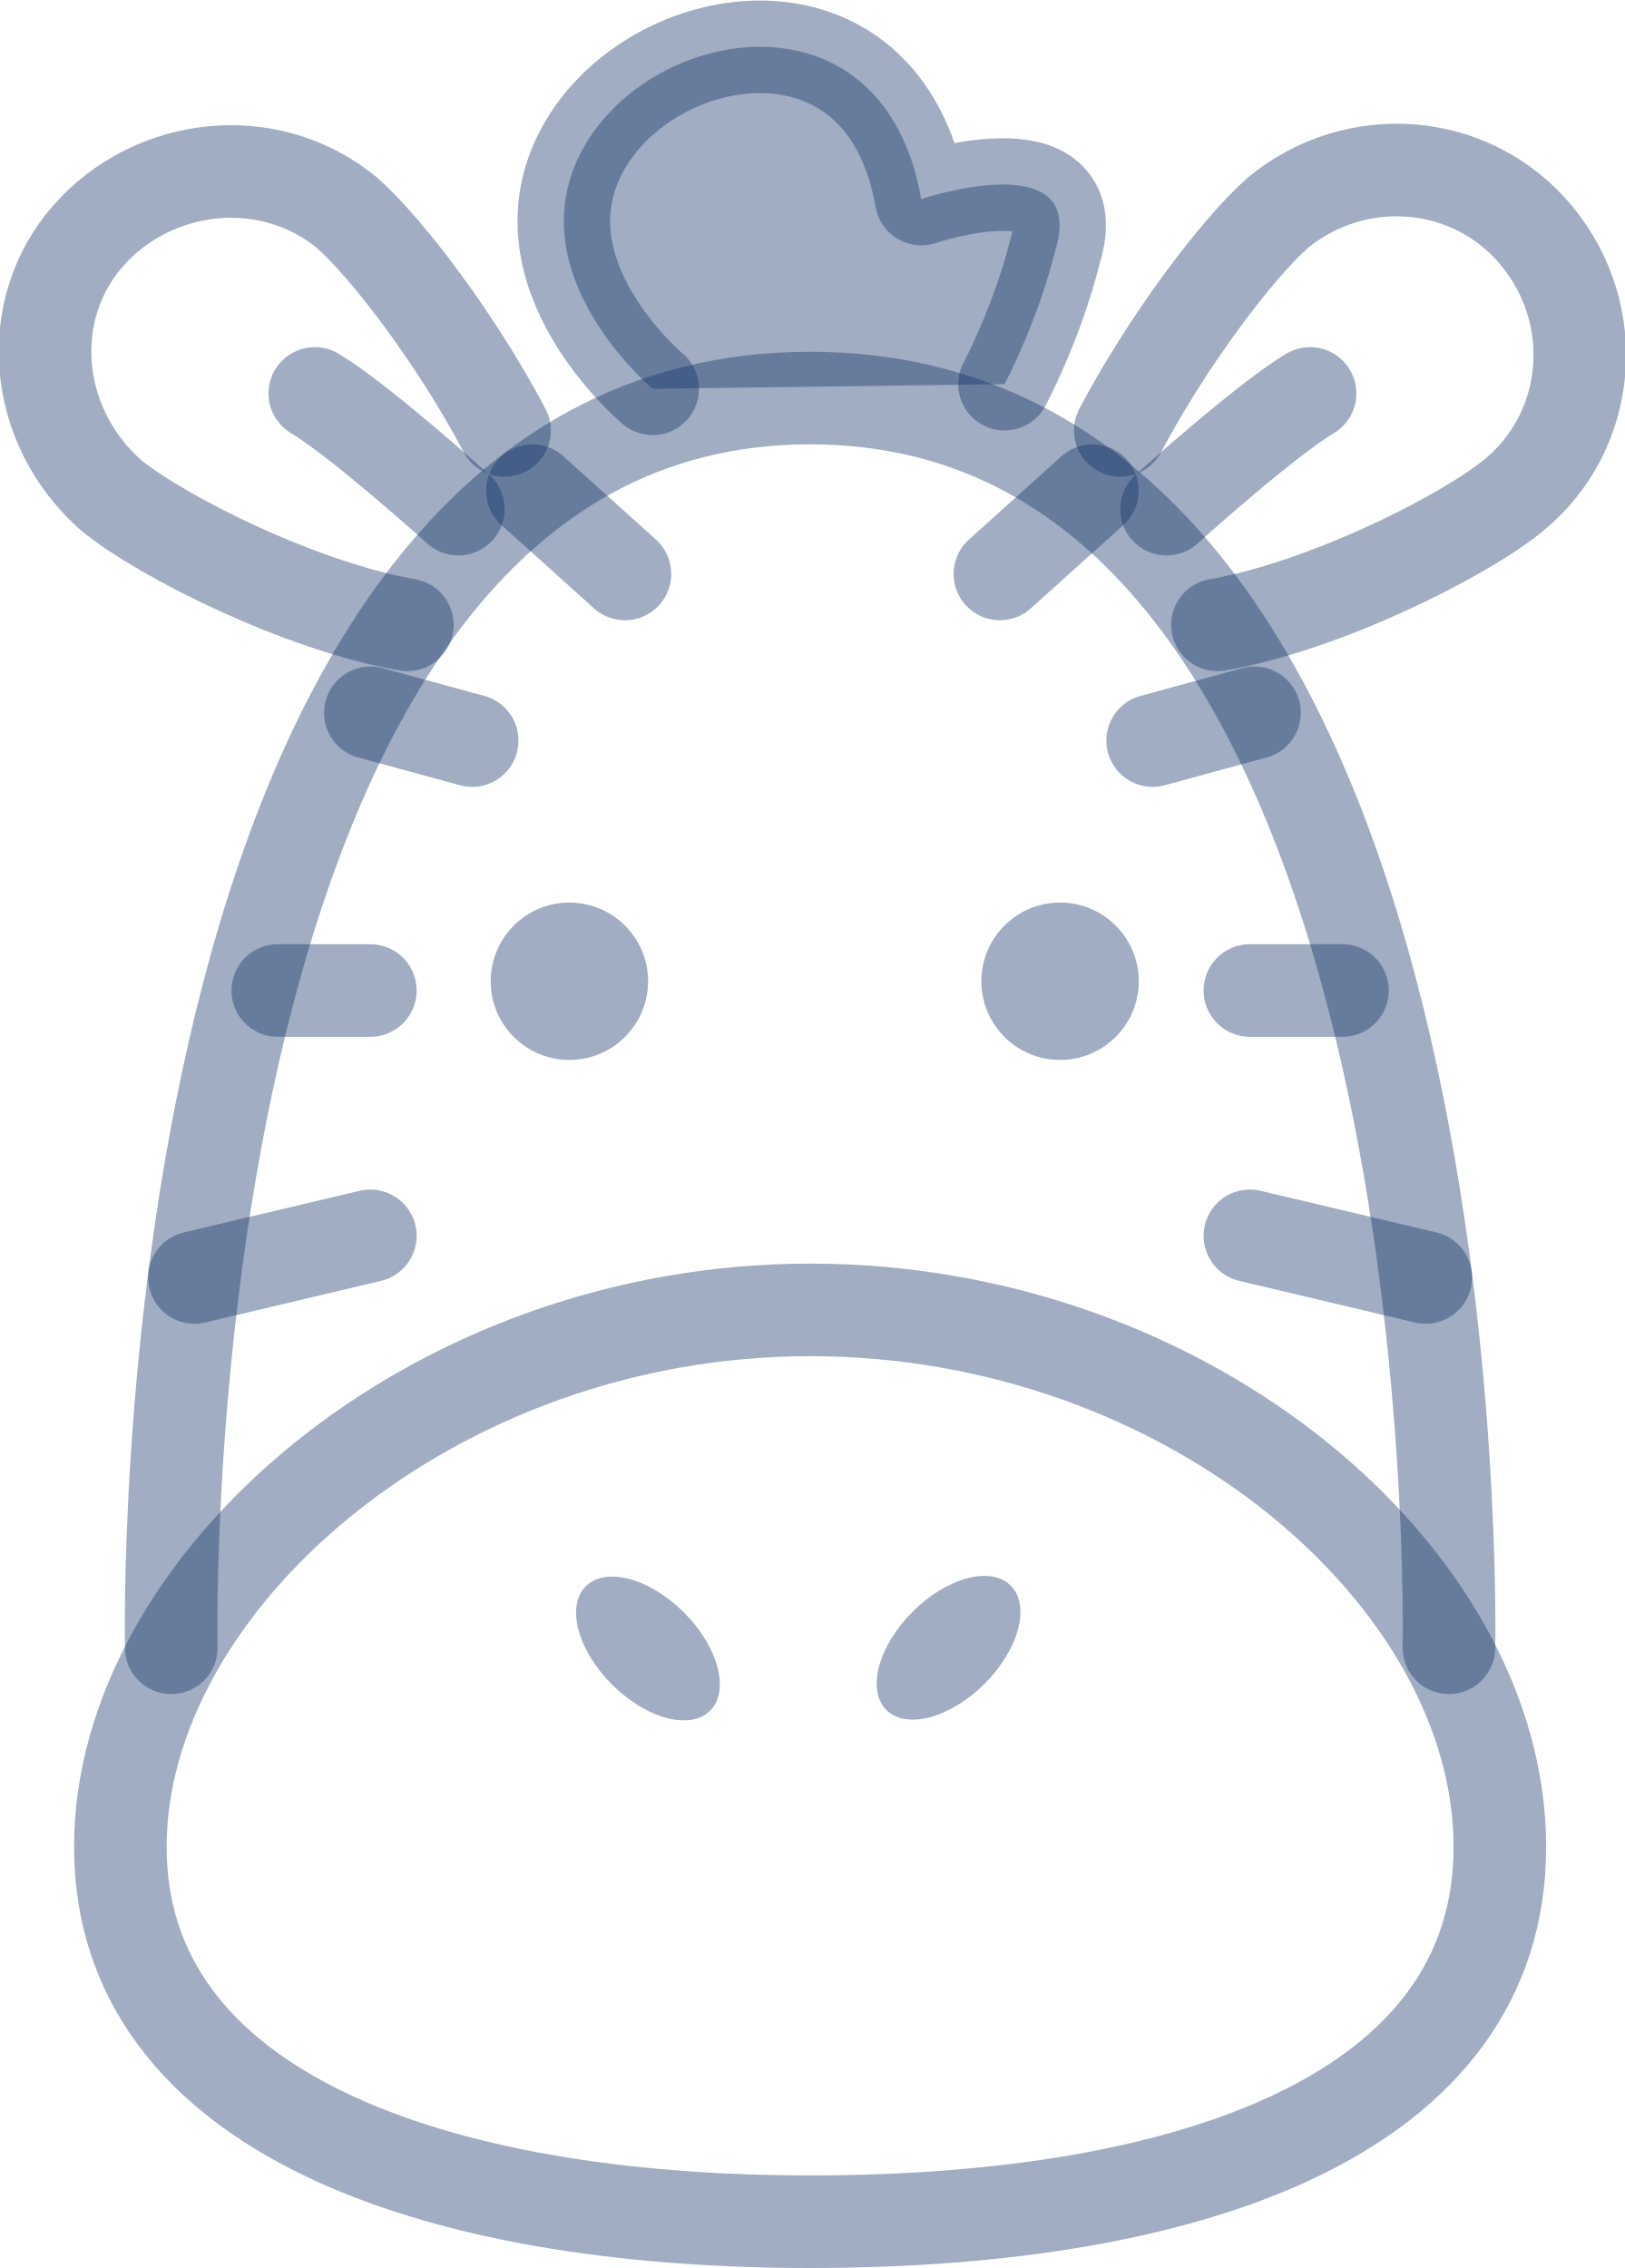
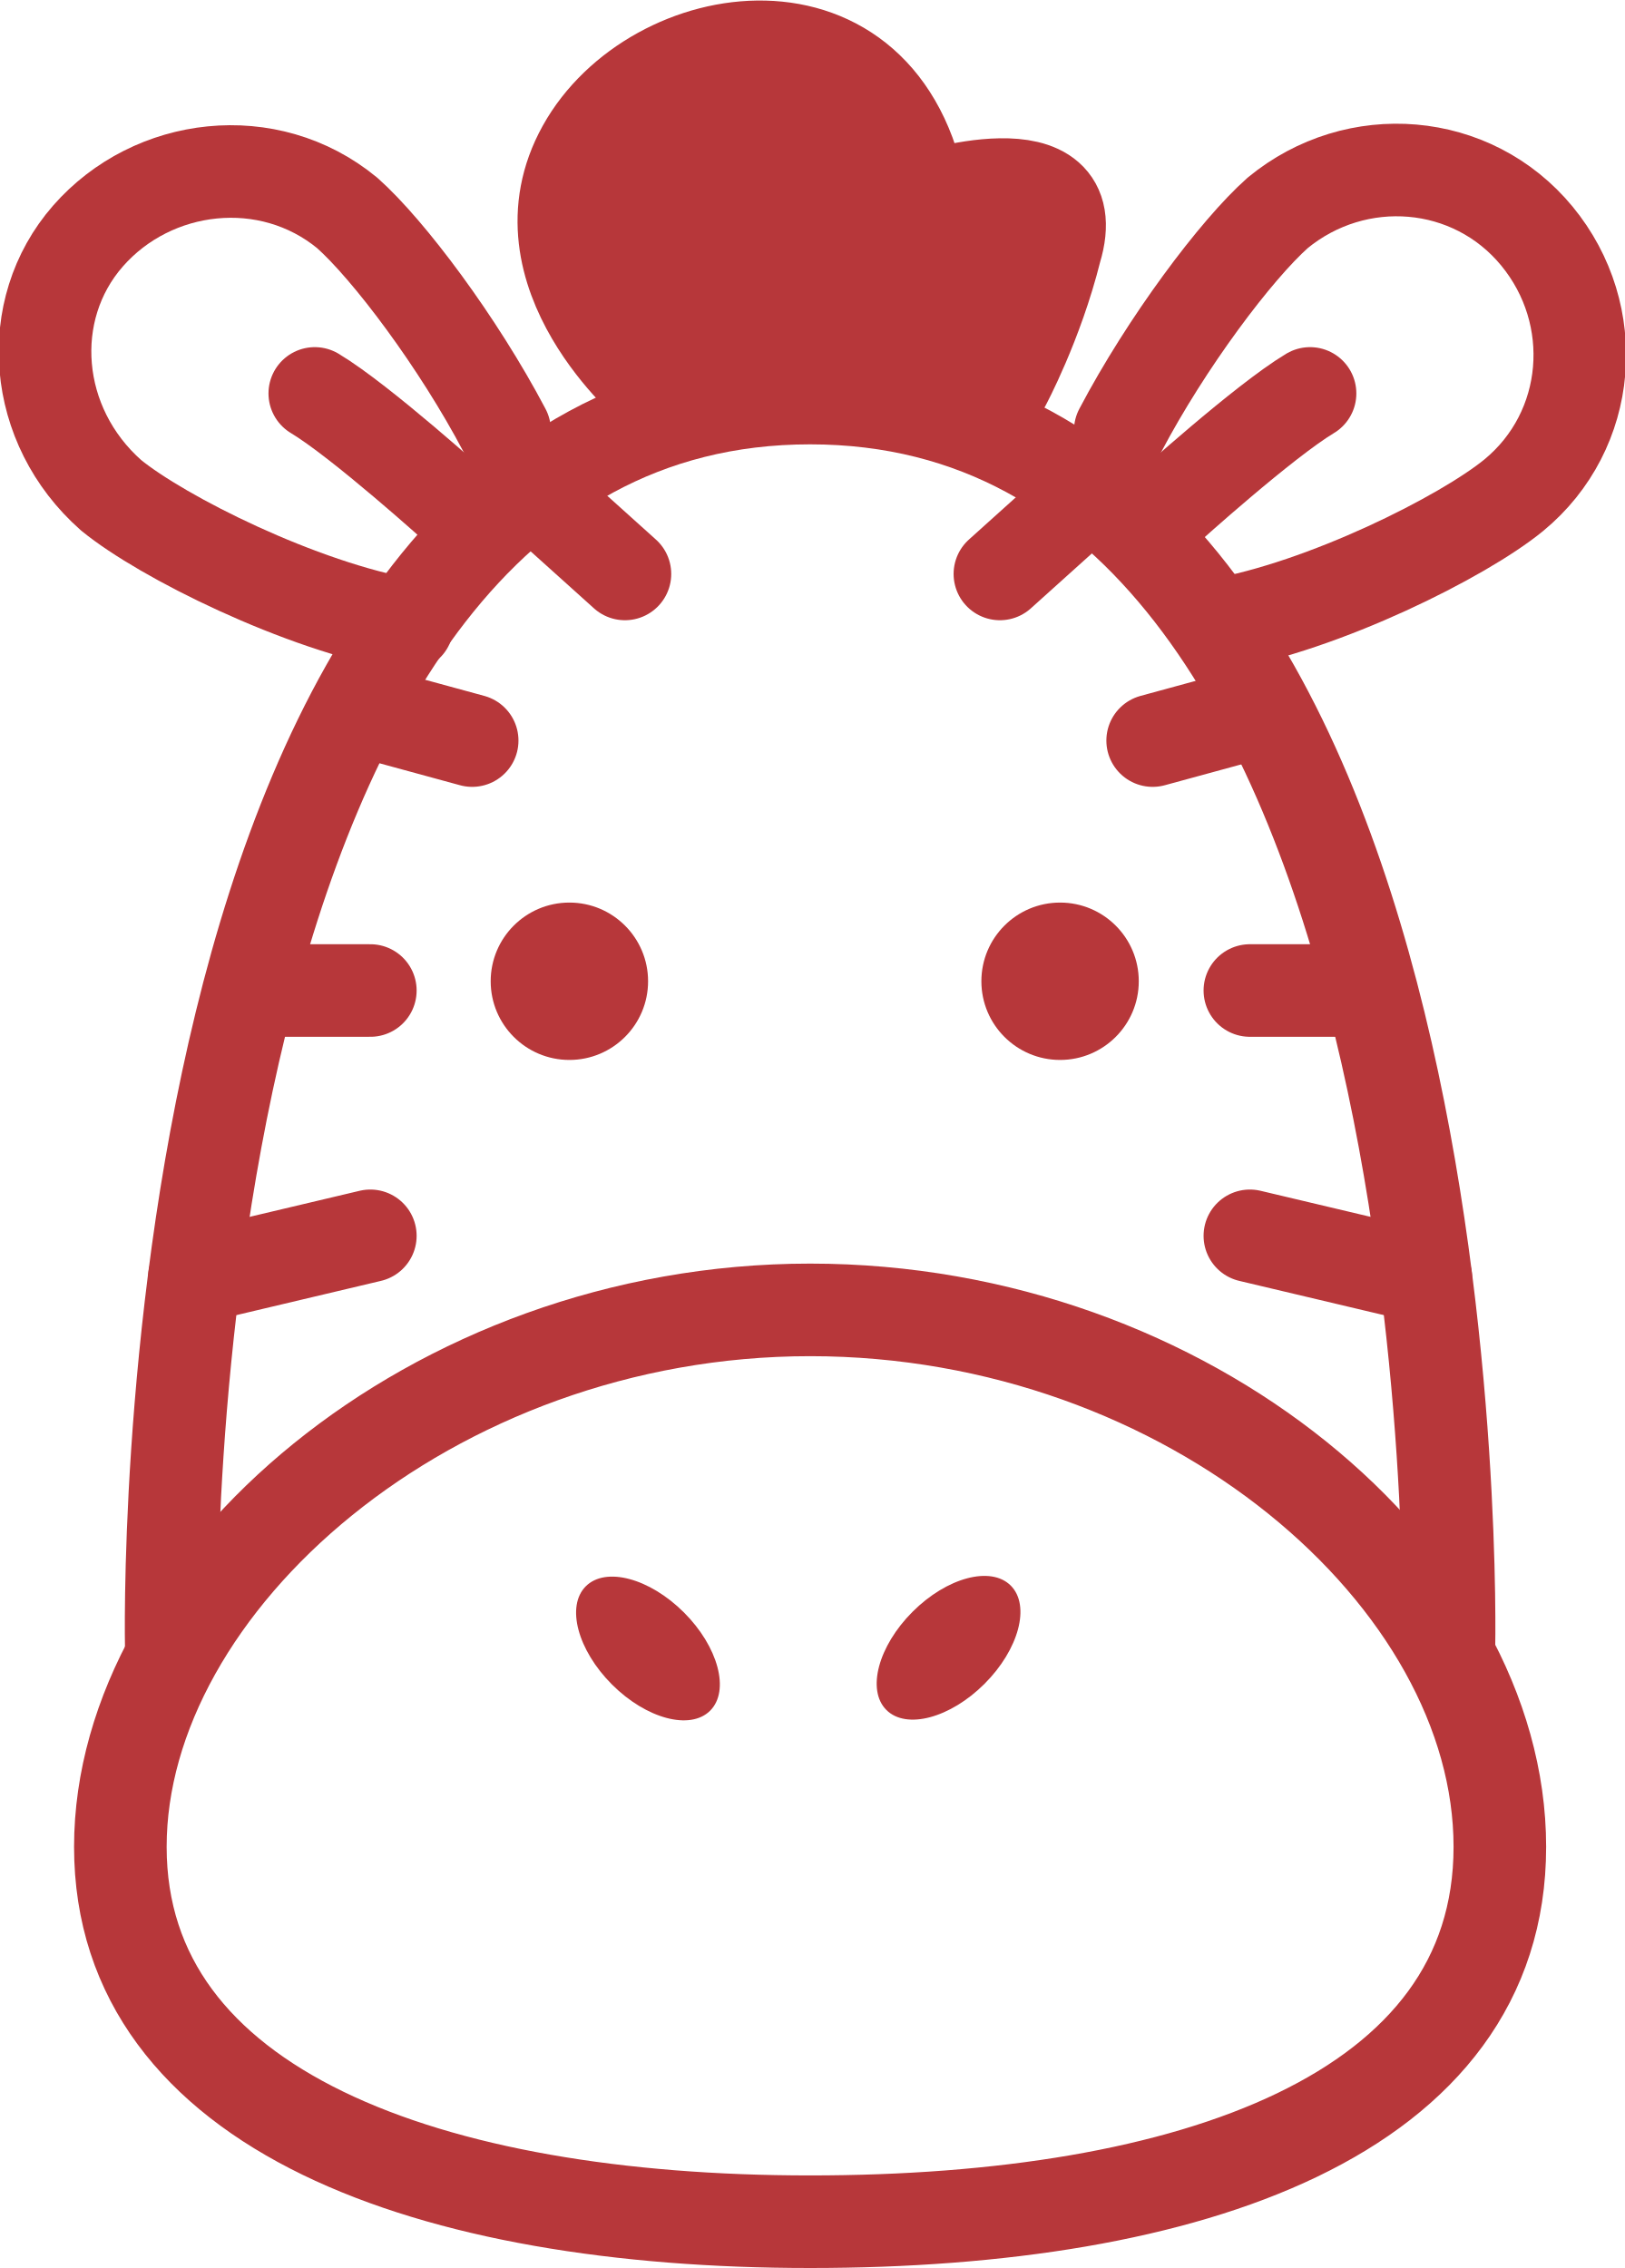
<svg xmlns="http://www.w3.org/2000/svg" version="1.1" x="0px" y="0px" width="35.1px" height="49px" viewBox="0 0 35.1 49" style="enable-background:new 0 0 35.1 49;" xml:space="preserve">
  <style type="text/css">
- 	.st0{fill:none;stroke:rgba(19, 51, 104, .4);stroke-width:2;stroke-linecap:round;stroke-linejoin:round;stroke-miterlimit:10;}
- 	.st1{fill:rgba(19, 51, 104, .4);}
- 	.st2{fill:rgba(19, 51, 104, .4);stroke:rgba(19, 51, 104, .4);stroke-width:2;stroke-linecap:round;stroke-linejoin:round;stroke-miterlimit:10;}
+ 	.st0{fill:none;stroke:#b7373a;stroke-width:2;stroke-linecap:round;stroke-linejoin:round;stroke-miterlimit:10;}
+ 	.st1{fill:#b7373a;}
+ 	.st2{fill:#b7373a;stroke:#b7373a;stroke-width:2;stroke-linecap:round;stroke-linejoin:round;stroke-miterlimit:10;}
</style>
  <defs>
</defs>
  <g>
    <path class="st0" d="M32.4,39.9c0,5.8-6.7,8.1-14.9,8.1S2.6,45.6,2.6,39.9s6.7-11.6,14.9-11.6S32.4,34.1,32.4,39.9z" />
    <g>
      <ellipse transform="matrix(0.7071 -0.7071 0.7071 0.7071 -21.0746 20.3421)" class="st1" cx="14" cy="35.6" rx="1.1" ry="1.9" />
      <ellipse transform="matrix(0.7071 -0.7071 0.7071 0.7071 -19.1773 24.9228)" class="st1" cx="20.5" cy="35.6" rx="1.9" ry="1.1" />
    </g>
    <path class="st0" d="M31.3,35.6c0,0,0.6-27-13.8-27s-13.8,27-13.8,27" />
    <g>
      <path class="st2" d="M14.1,8.4c0,0-3-2.5-1.5-5.2s6.5-3.5,7.3,1.1c0,0,3.6-1.2,2.9,1.1c-0.4,1.6-1.1,2.9-1.1,2.9" />
    </g>
    <g>
      <circle class="st1" cx="12.3" cy="21.2" r="1.7" />
      <circle class="st1" cx="22.9" cy="21.2" r="1.7" />
    </g>
    <g>
      <line class="st0" x1="4.2" y1="27.6" x2="8" y2="26.7" />
      <line class="st0" x1="6" y1="21.4" x2="8" y2="21.4" />
      <line class="st0" x1="8" y1="15.4" x2="10.2" y2="16" />
      <line class="st0" x1="11.5" y1="10.6" x2="13.5" y2="12.4" />
    </g>
    <g>
      <line class="st0" x1="30.8" y1="27.6" x2="27" y2="26.7" />
      <line class="st0" x1="29" y1="21.4" x2="27" y2="21.4" />
      <line class="st0" x1="27.1" y1="15.4" x2="24.9" y2="16" />
      <line class="st0" x1="23.6" y1="10.6" x2="21.6" y2="12.4" />
    </g>
    <g>
      <path class="st0" d="M26.3,13.5c2.3-0.4,5.3-1.9,6.4-2.8c1.7-1.4,1.9-3.9,0.5-5.6c-1.4-1.7-3.9-1.9-5.6-0.5    c-0.9,0.8-2.4,2.8-3.4,4.7" />
      <path class="st0" d="M25.2,11c0,0,2.1-1.9,3.1-2.5" />
    </g>
    <g>
      <path class="st0" d="M8.8,13.5c-2.3-0.4-5.3-1.9-6.4-2.8C0.7,9.2,0.5,6.7,1.9,5.1s3.9-1.9,5.6-0.5c0.9,0.8,2.4,2.8,3.4,4.7" />
      <path class="st0" d="M9.9,11c0,0-2.1-1.9-3.1-2.5" />
    </g>
  </g>
</svg>
